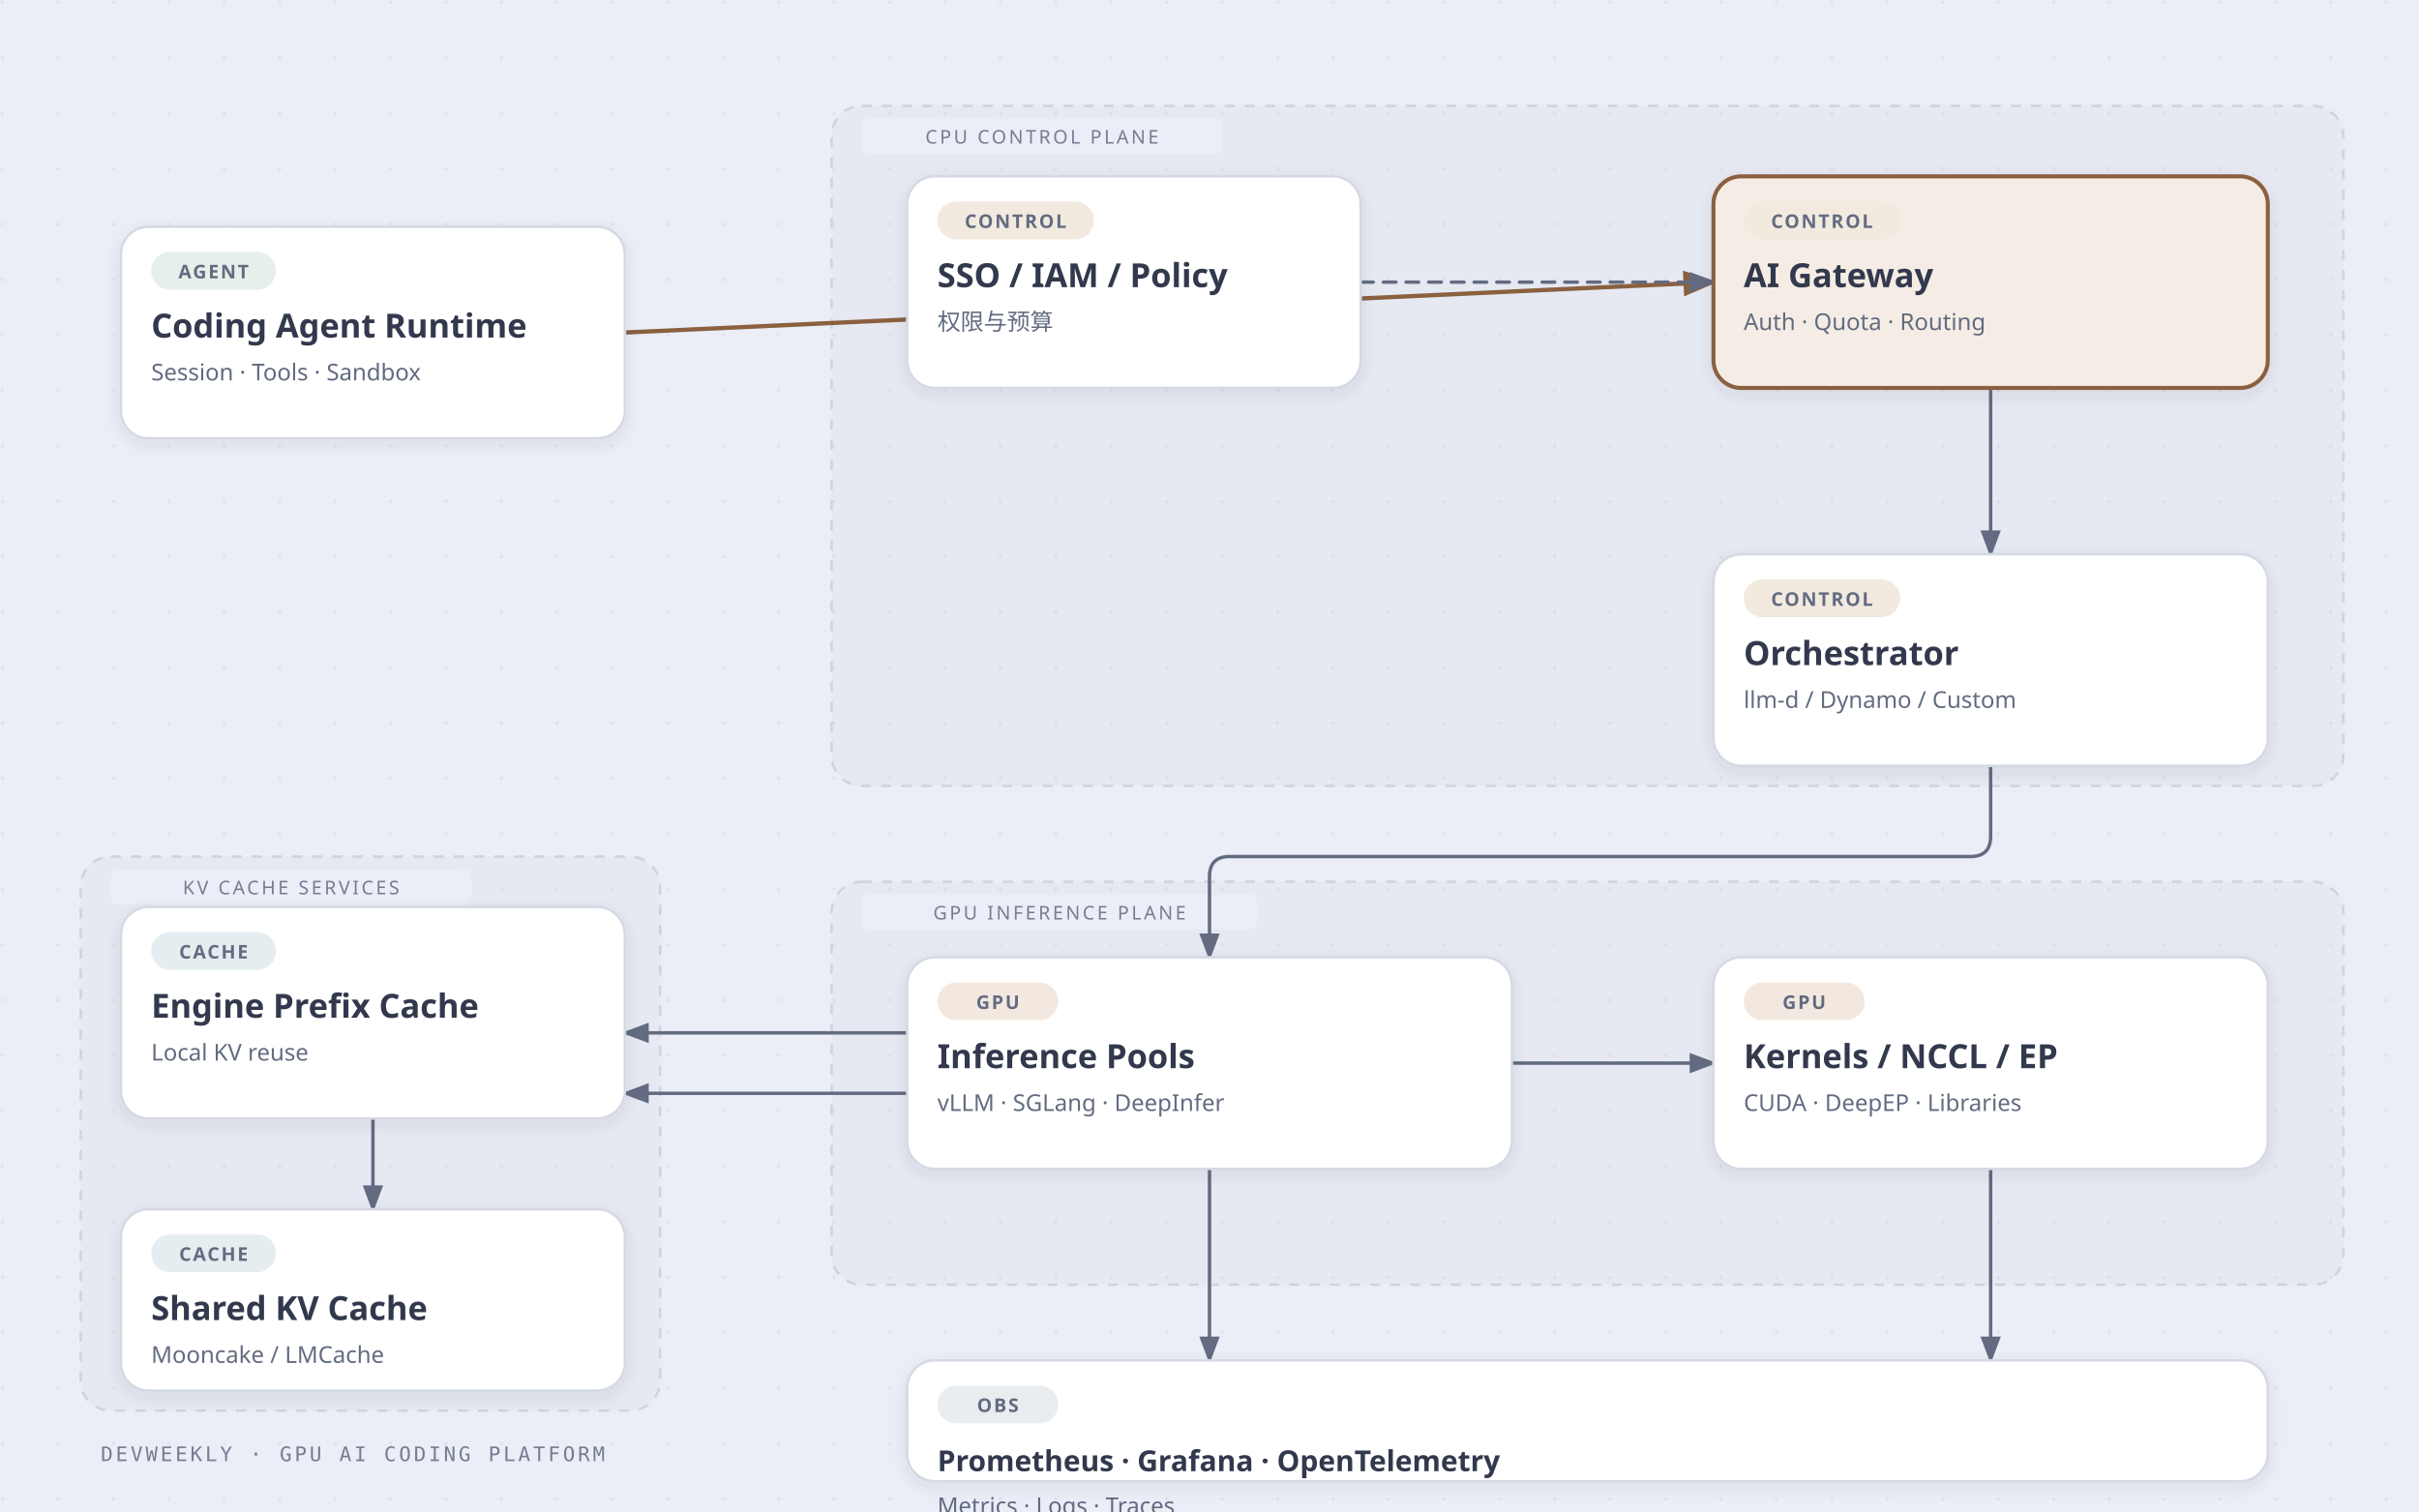
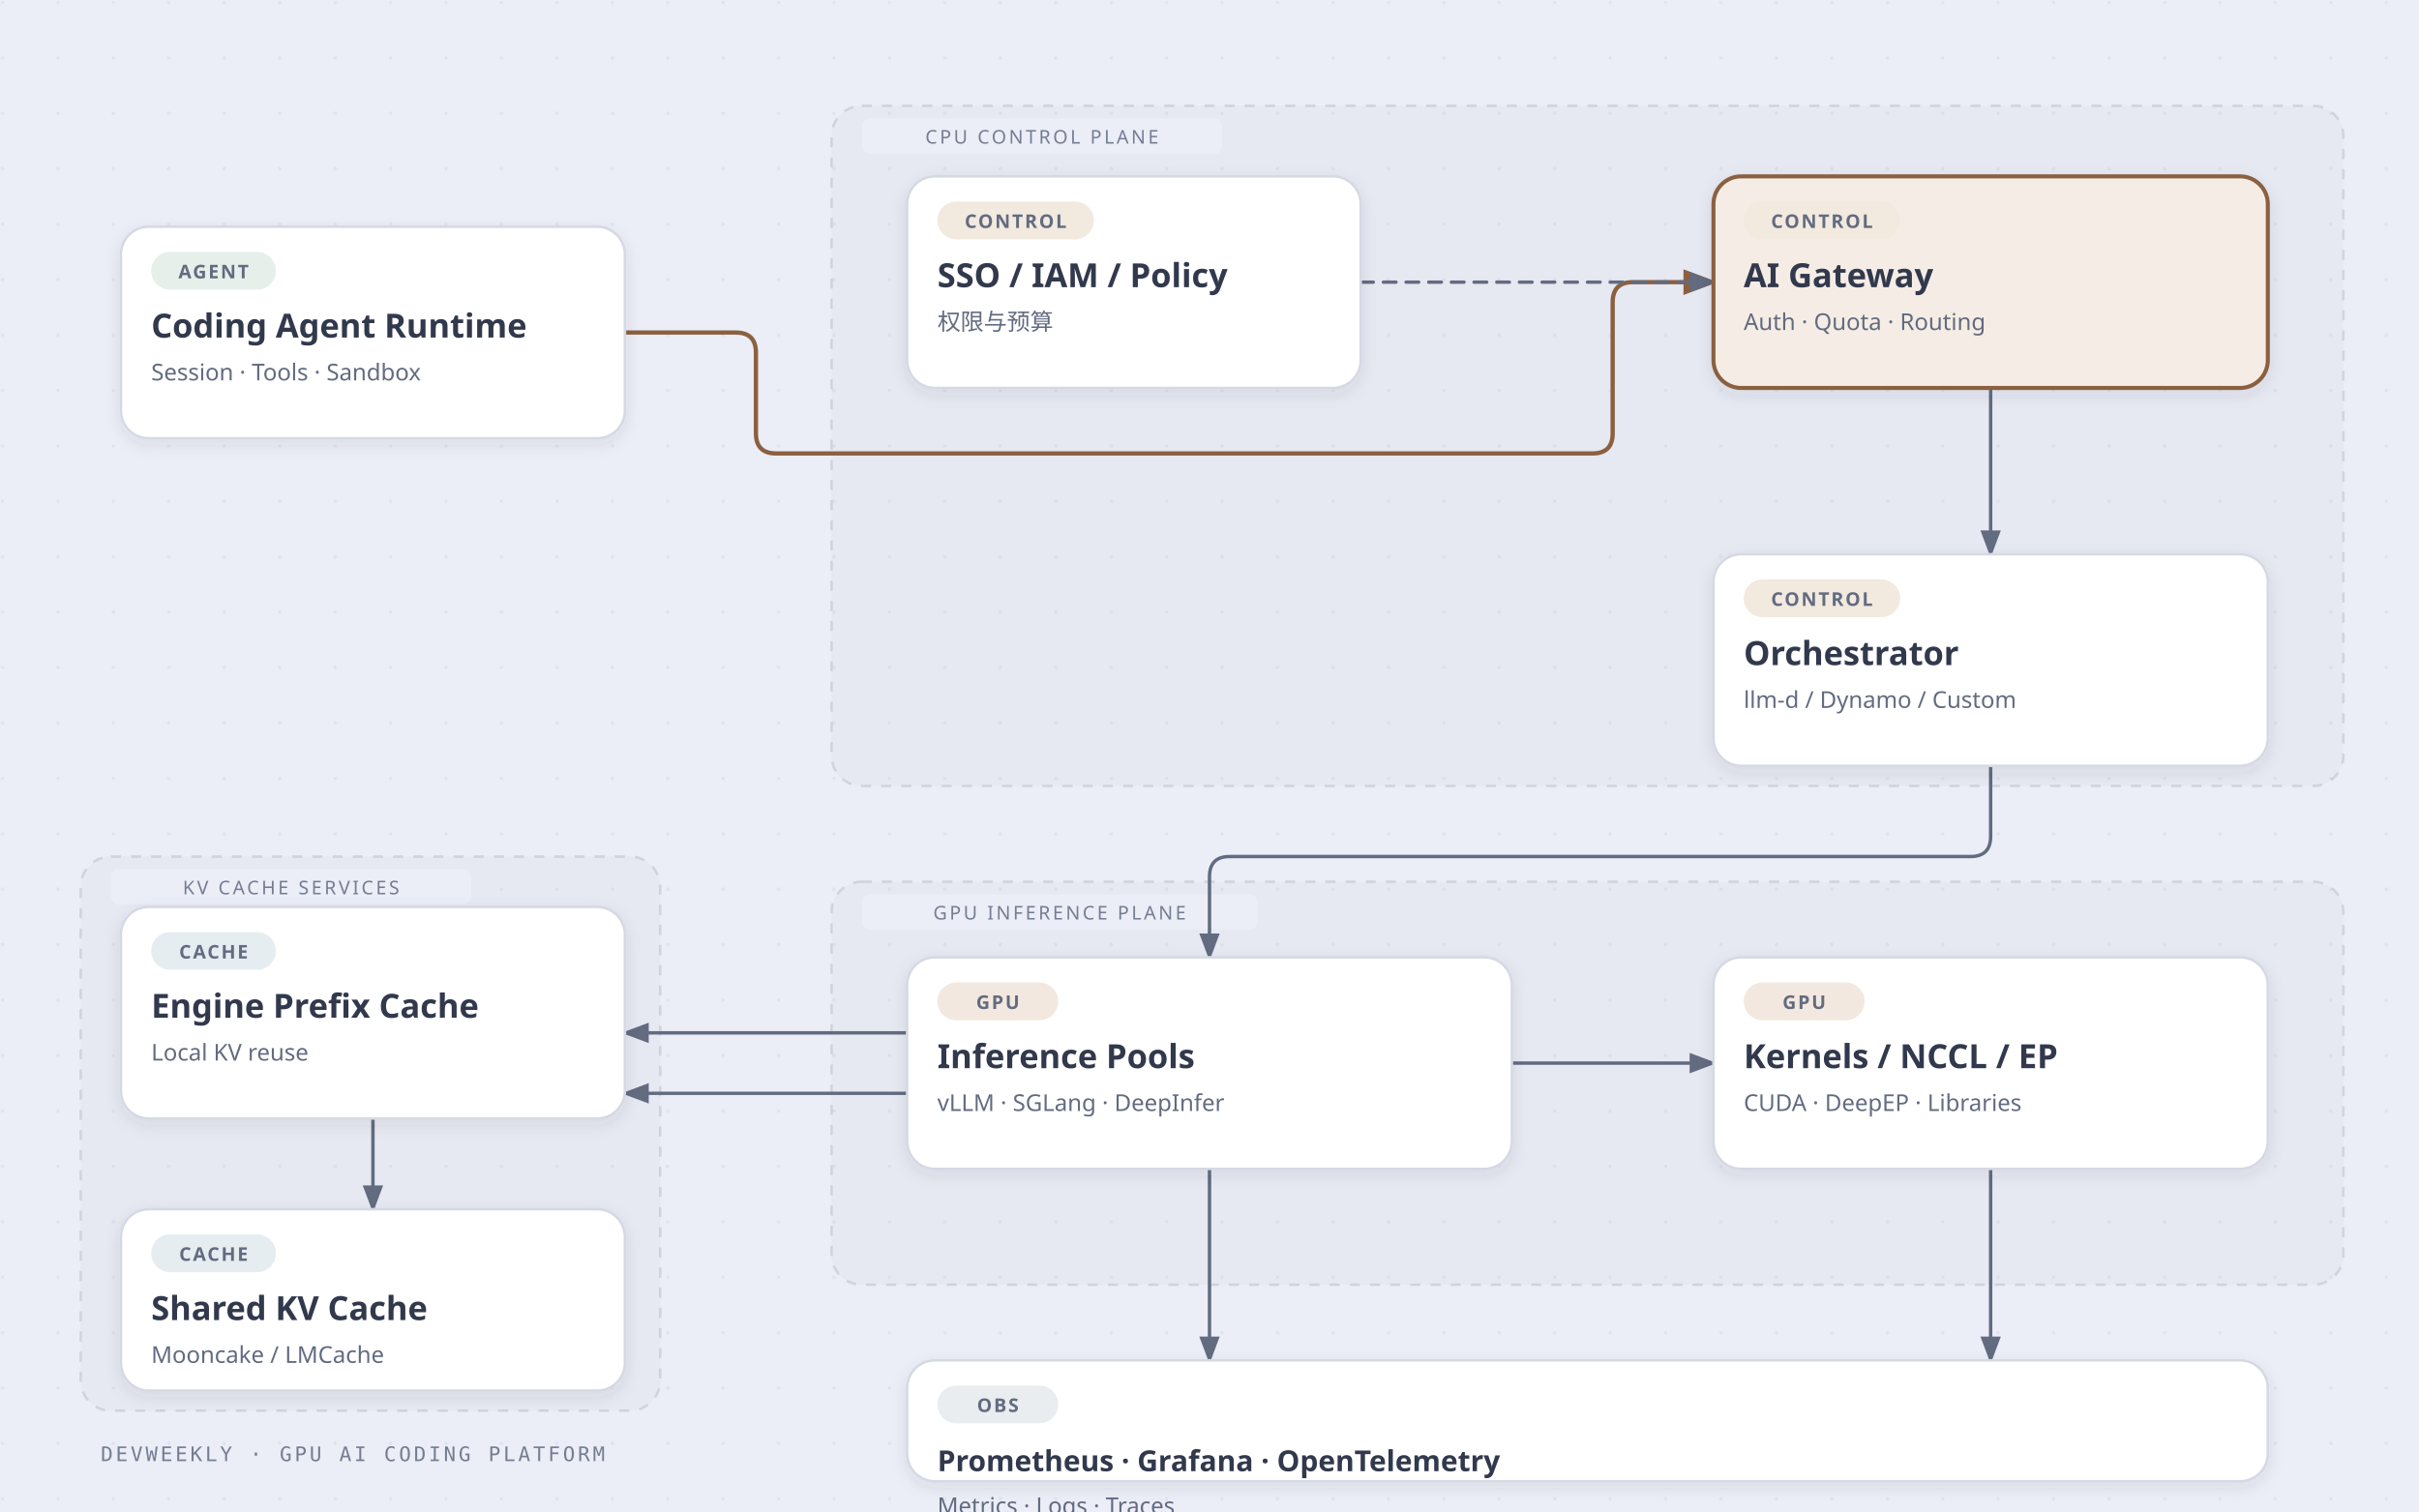
<svg xmlns="http://www.w3.org/2000/svg" width="960" height="600" viewBox="0 0 960 600" role="img" aria-labelledby="04-recommended-platform-architecture-title 04-recommended-platform-architecture-desc">
  <defs>
    <filter id="shadow" x="-12%" y="-12%" width="124%" height="140%" color-interpolation-filters="sRGB">
      <feDropShadow dx="0" dy="2" stdDeviation="3" flood-color="#32394D" flood-opacity=".09" />
    </filter>
    <marker id="arrow" markerWidth="8" markerHeight="6" refX="7" refY="3" orient="auto">
      <path d="M0 0 L8 3 L0 6 Z" fill="#626B80" />
    </marker>
    <marker id="arrow-accent" markerWidth="8" markerHeight="6" refX="7" refY="3" orient="auto">
      <path d="M0 0 L8 3 L0 6 Z" fill="#8B603F" />
    </marker>
  </defs>
  <rect width="960" height="600" fill="#EBEDF7" />
  <g opacity=".45" fill="#32394D">
    <pattern id="dots" width="22" height="22" patternUnits="userSpaceOnUse">
      <circle cx="1" cy="1" r=".7" opacity=".13" />
    </pattern>
    <rect width="960" height="600" fill="url(#dots)" />
  </g>
  <g>
    <rect x="330" y="42" width="600" height="270" rx="12" fill="#32394D" fill-opacity=".025" stroke="#32394D" stroke-opacity=".13" stroke-dasharray="4 4" />
    <rect x="342" y="47" width="143" height="14" rx="3" fill="#EBEDF7" />
    <text x="413.5" y="57" text-anchor="middle" font-family="Geist, 'Noto Sans TC', sans-serif" font-size="7.5" letter-spacing="1" fill="#747D91">CPU CONTROL PLANE</text>
  </g>
  <g>
    <rect x="330" y="350" width="600" height="160" rx="12" fill="#32394D" fill-opacity=".025" stroke="#32394D" stroke-opacity=".13" stroke-dasharray="4 4" />
    <rect x="342" y="355" width="157" height="14" rx="3" fill="#EBEDF7" />
    <text x="420.5" y="365" text-anchor="middle" font-family="Geist, 'Noto Sans TC', sans-serif" font-size="7.5" letter-spacing="1" fill="#747D91">GPU INFERENCE PLANE</text>
  </g>
  <g>
    <rect x="32" y="340" width="230" height="220" rx="12" fill="#32394D" fill-opacity=".025" stroke="#32394D" stroke-opacity=".13" stroke-dasharray="4 4" />
    <rect x="44" y="345" width="143" height="14" rx="3" fill="#EBEDF7" />
    <text x="115.5" y="355" text-anchor="middle" font-family="Geist, 'Noto Sans TC', sans-serif" font-size="7.5" letter-spacing="1" fill="#747D91">KV CACHE SERVICES</text>
  </g>
  <g>
-     <path d="M 248 132 L 680 112" fill="none" stroke="#8B603F" stroke-width="1.7" marker-end="url(#arrow-accent)" stroke-linecap="round" stroke-linejoin="round" />
+     <path d="M 248 132 L 292 132 Q 300 132 300 140 L 300 172 Q 300 180 308 180 L 632 180 Q 640 180 640 172 L 640 120 Q 640 112 648 112 L 680 112" fill="none" stroke="#8B603F" stroke-width="1.7" marker-end="url(#arrow-accent)" stroke-linecap="round" stroke-linejoin="round" />
    <path d="M 540 112 L 680 112" fill="none" stroke="#626B80" stroke-width="1.35" stroke-dasharray="5 4" marker-end="url(#arrow)" stroke-linecap="round" stroke-linejoin="round" />
    <path d="M 790 154 L 790 220" fill="none" stroke="#626B80" stroke-width="1.35" marker-end="url(#arrow)" stroke-linecap="round" stroke-linejoin="round" />
    <path d="M 790 304 L 790 332 Q 790 340 782 340 L 488 340 Q 480 340 480 348 L 480 380" fill="none" stroke="#626B80" stroke-width="1.35" marker-end="url(#arrow)" stroke-linecap="round" stroke-linejoin="round" />
    <path d="M 600 422 L 680 422" fill="none" stroke="#626B80" stroke-width="1.35" marker-end="url(#arrow)" stroke-linecap="round" stroke-linejoin="round" />
    <path d="M 360 410 L 248 410" fill="none" stroke="#626B80" stroke-width="1.35" marker-end="url(#arrow)" stroke-linecap="round" stroke-linejoin="round" />
    <path d="M 360 434 L 248 434" fill="none" stroke="#626B80" stroke-width="1.35" marker-end="url(#arrow)" stroke-linecap="round" stroke-linejoin="round" />
    <path d="M 148 444 L 148 480" fill="none" stroke="#626B80" stroke-width="1.35" marker-end="url(#arrow)" stroke-linecap="round" stroke-linejoin="round" />
    <path d="M 480 464 L 480 540" fill="none" stroke="#626B80" stroke-width="1.35" marker-end="url(#arrow)" stroke-linecap="round" stroke-linejoin="round" />
    <path d="M 790 464 L 790 540" fill="none" stroke="#626B80" stroke-width="1.35" marker-end="url(#arrow)" stroke-linecap="round" stroke-linejoin="round" />
  </g>
  <g>
    <g id="agent">
      <rect x="48" y="90" width="200" height="84" rx="11" fill="#FFFFFF" stroke="#D5D9E4" stroke-width="1" filter="url(#shadow)" />
      <rect x="60" y="100" width="49.5" height="15" rx="7.5" fill="#E6EFE9" />
      <text x="84.75" y="110.5" text-anchor="middle" font-family="Geist, 'Noto Sans TC', sans-serif" font-size="7.5" font-weight="600" letter-spacing=".7" fill="#626B80">AGENT</text>
      <text x="60" y="134" font-family="Geist, 'Noto Sans TC', sans-serif" font-size="13.2" font-weight="600" fill="#32394D">Coding Agent Runtime</text>
      <text x="60" y="151" font-family="Geist, 'Noto Sans TC', sans-serif" font-size="9.2" fill="#626B80">Session · Tools · Sandbox</text>
    </g>
    <g id="policy">
      <rect x="360" y="70" width="180" height="84" rx="11" fill="#FFFFFF" stroke="#D5D9E4" stroke-width="1" filter="url(#shadow)" />
      <rect x="372" y="80" width="62.1" height="15" rx="7.5" fill="#F2E9DF" />
      <text x="403.05" y="90.5" text-anchor="middle" font-family="Geist, 'Noto Sans TC', sans-serif" font-size="7.5" font-weight="600" letter-spacing=".7" fill="#626B80">CONTROL</text>
      <text x="372" y="114" font-family="Geist, 'Noto Sans TC', sans-serif" font-size="13.2" font-weight="600" fill="#32394D">SSO / IAM / Policy</text>
      <text x="372" y="131" font-family="Geist, 'Noto Sans TC', sans-serif" font-size="9.2" fill="#626B80">权限与预算</text>
    </g>
    <g id="gateway">
      <rect x="680" y="70" width="220" height="84" rx="11" fill="#F5EDE5" stroke="#8B603F" stroke-width="1.6" filter="url(#shadow)" />
      <rect x="692" y="80" width="62.1" height="15" rx="7.5" fill="#F2E9DF" />
      <text x="723.05" y="90.5" text-anchor="middle" font-family="Geist, 'Noto Sans TC', sans-serif" font-size="7.5" font-weight="600" letter-spacing=".7" fill="#626B80">CONTROL</text>
      <text x="692" y="114" font-family="Geist, 'Noto Sans TC', sans-serif" font-size="13.2" font-weight="600" fill="#32394D">AI Gateway</text>
      <text x="692" y="131" font-family="Geist, 'Noto Sans TC', sans-serif" font-size="9.2" fill="#626B80">Auth · Quota · Routing</text>
    </g>
    <g id="orchestrator">
      <rect x="680" y="220" width="220" height="84" rx="11" fill="#FFFFFF" stroke="#D5D9E4" stroke-width="1" filter="url(#shadow)" />
      <rect x="692" y="230" width="62.1" height="15" rx="7.5" fill="#F2E9DF" />
      <text x="723.05" y="240.5" text-anchor="middle" font-family="Geist, 'Noto Sans TC', sans-serif" font-size="7.5" font-weight="600" letter-spacing=".7" fill="#626B80">CONTROL</text>
      <text x="692" y="264" font-family="Geist, 'Noto Sans TC', sans-serif" font-size="13.2" font-weight="600" fill="#32394D">Orchestrator</text>
      <text x="692" y="281" font-family="Geist, 'Noto Sans TC', sans-serif" font-size="9.2" fill="#626B80">llm-d / Dynamo / Custom</text>
    </g>
    <g id="prefix">
      <rect x="48" y="360" width="200" height="84" rx="11" fill="#FFFFFF" stroke="#D5D9E4" stroke-width="1" filter="url(#shadow)" />
      <rect x="60" y="370" width="49.5" height="15" rx="7.5" fill="#E5EDF1" />
      <text x="84.75" y="380.5" text-anchor="middle" font-family="Geist, 'Noto Sans TC', sans-serif" font-size="7.5" font-weight="600" letter-spacing=".7" fill="#626B80">CACHE</text>
      <text x="60" y="404" font-family="Geist, 'Noto Sans TC', sans-serif" font-size="13.2" font-weight="600" fill="#32394D">Engine Prefix Cache</text>
      <text x="60" y="421" font-family="Geist, 'Noto Sans TC', sans-serif" font-size="9.2" fill="#626B80">Local KV reuse</text>
    </g>
    <g id="shared">
      <rect x="48" y="480" width="200" height="72" rx="11" fill="#FFFFFF" stroke="#D5D9E4" stroke-width="1" filter="url(#shadow)" />
      <rect x="60" y="490" width="49.5" height="15" rx="7.5" fill="#E5EDF1" />
      <text x="84.75" y="500.5" text-anchor="middle" font-family="Geist, 'Noto Sans TC', sans-serif" font-size="7.5" font-weight="600" letter-spacing=".7" fill="#626B80">CACHE</text>
      <text x="60" y="524" font-family="Geist, 'Noto Sans TC', sans-serif" font-size="13.2" font-weight="600" fill="#32394D">Shared KV Cache</text>
      <text x="60" y="541" font-family="Geist, 'Noto Sans TC', sans-serif" font-size="9.2" fill="#626B80">Mooncake / LMCache</text>
    </g>
    <g id="inference">
      <rect x="360" y="380" width="240" height="84" rx="11" fill="#FFFFFF" stroke="#D5D9E4" stroke-width="1" filter="url(#shadow)" />
      <rect x="372" y="390" width="48" height="15" rx="7.5" fill="#F3E8DF" />
      <text x="396" y="400.5" text-anchor="middle" font-family="Geist, 'Noto Sans TC', sans-serif" font-size="7.5" font-weight="600" letter-spacing=".7" fill="#626B80">GPU</text>
      <text x="372" y="424" font-family="Geist, 'Noto Sans TC', sans-serif" font-size="13.2" font-weight="600" fill="#32394D">Inference Pools</text>
      <text x="372" y="441" font-family="Geist, 'Noto Sans TC', sans-serif" font-size="9.2" fill="#626B80">vLLM · SGLang · DeepInfer</text>
    </g>
    <g id="kernels">
      <rect x="680" y="380" width="220" height="84" rx="11" fill="#FFFFFF" stroke="#D5D9E4" stroke-width="1" filter="url(#shadow)" />
      <rect x="692" y="390" width="48" height="15" rx="7.5" fill="#F3E8DF" />
      <text x="716" y="400.5" text-anchor="middle" font-family="Geist, 'Noto Sans TC', sans-serif" font-size="7.5" font-weight="600" letter-spacing=".7" fill="#626B80">GPU</text>
      <text x="692" y="424" font-family="Geist, 'Noto Sans TC', sans-serif" font-size="13.2" font-weight="600" fill="#32394D">Kernels / NCCL / EP</text>
      <text x="692" y="441" font-family="Geist, 'Noto Sans TC', sans-serif" font-size="9.2" fill="#626B80">CUDA · DeepEP · Libraries</text>
    </g>
    <g id="obs">
      <rect x="360" y="540" width="540" height="48" rx="11" fill="#FFFFFF" stroke="#D5D9E4" stroke-width="1" filter="url(#shadow)" />
      <rect x="372" y="550" width="48" height="15" rx="7.5" fill="#E9EDF0" />
      <text x="396" y="560.5" text-anchor="middle" font-family="Geist, 'Noto Sans TC', sans-serif" font-size="7.5" font-weight="600" letter-spacing=".7" fill="#626B80">OBS</text>
      <text x="372" y="584" font-family="Geist, 'Noto Sans TC', sans-serif" font-size="11.5" font-weight="600" fill="#32394D">Prometheus · Grafana · OpenTelemetry</text>
      <text x="372" y="601" font-family="Geist, 'Noto Sans TC', sans-serif" font-size="9.2" fill="#626B80">Metrics · Logs · Traces</text>
    </g>
  </g>
  <text x="40" y="580" font-family="Geist Mono, monospace" font-size="8" letter-spacing="1.1" fill="#747D91">DEVWEEKLY · GPU AI CODING PLATFORM</text>
</svg>
